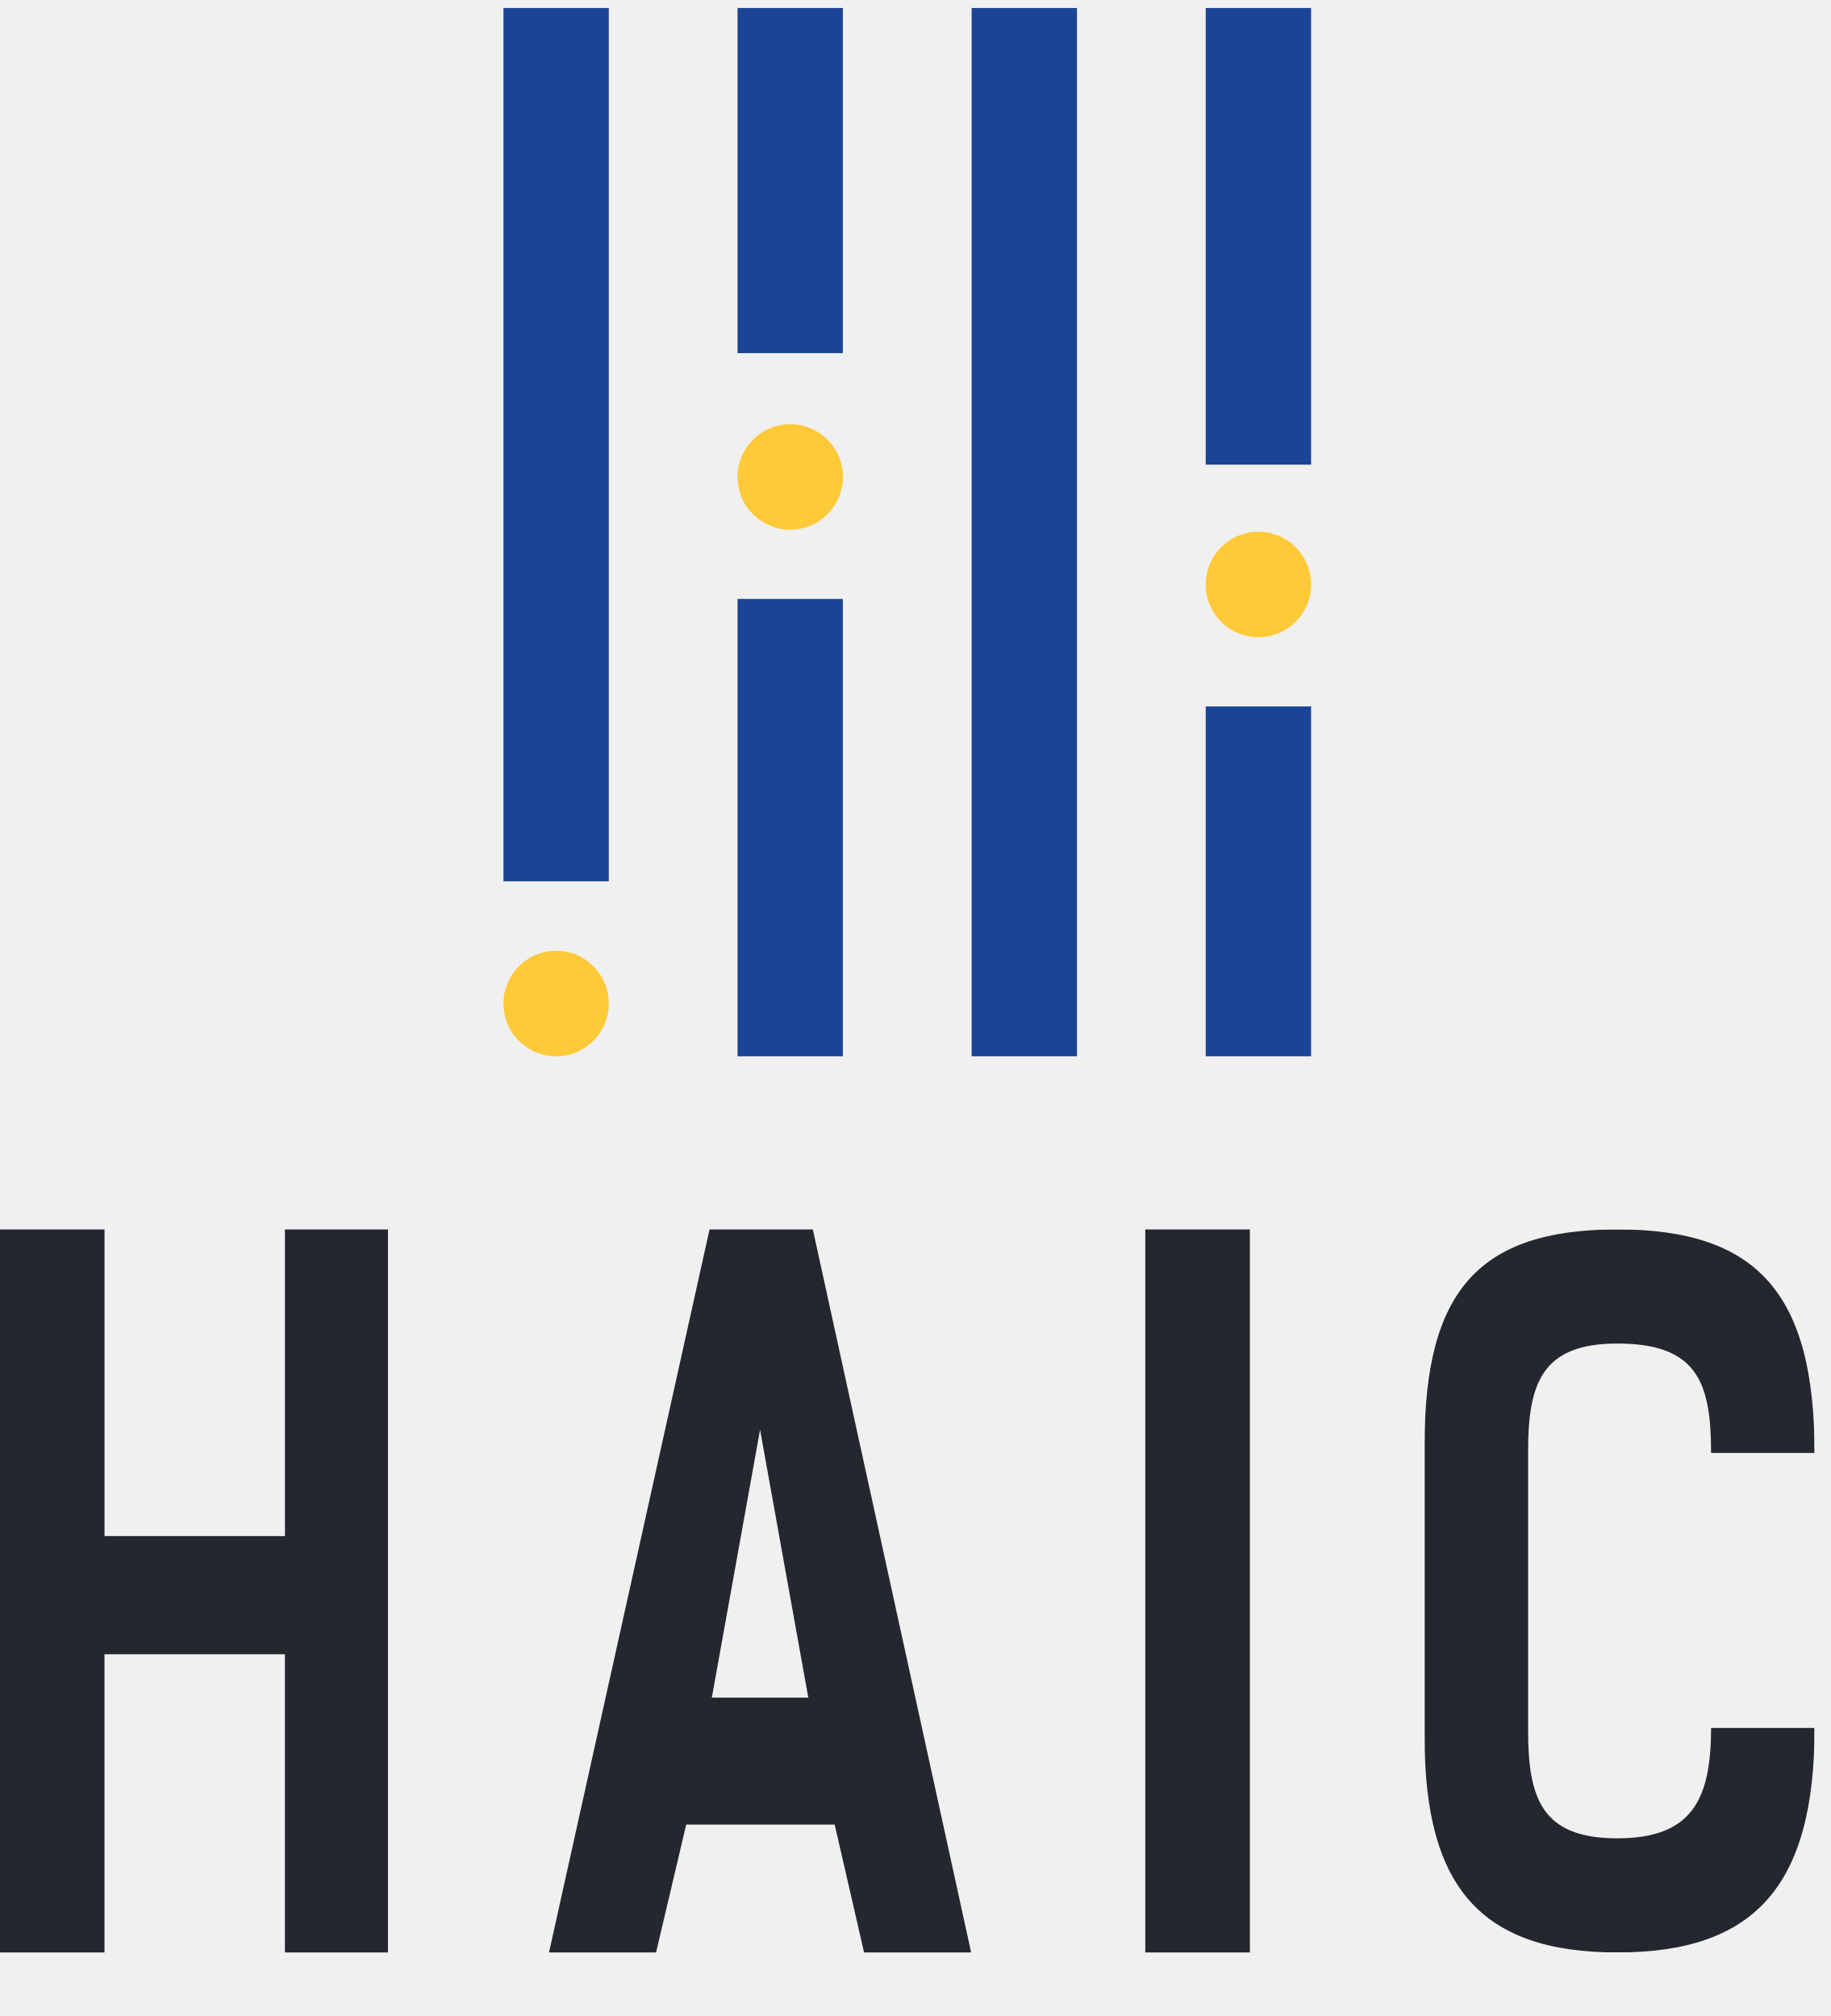
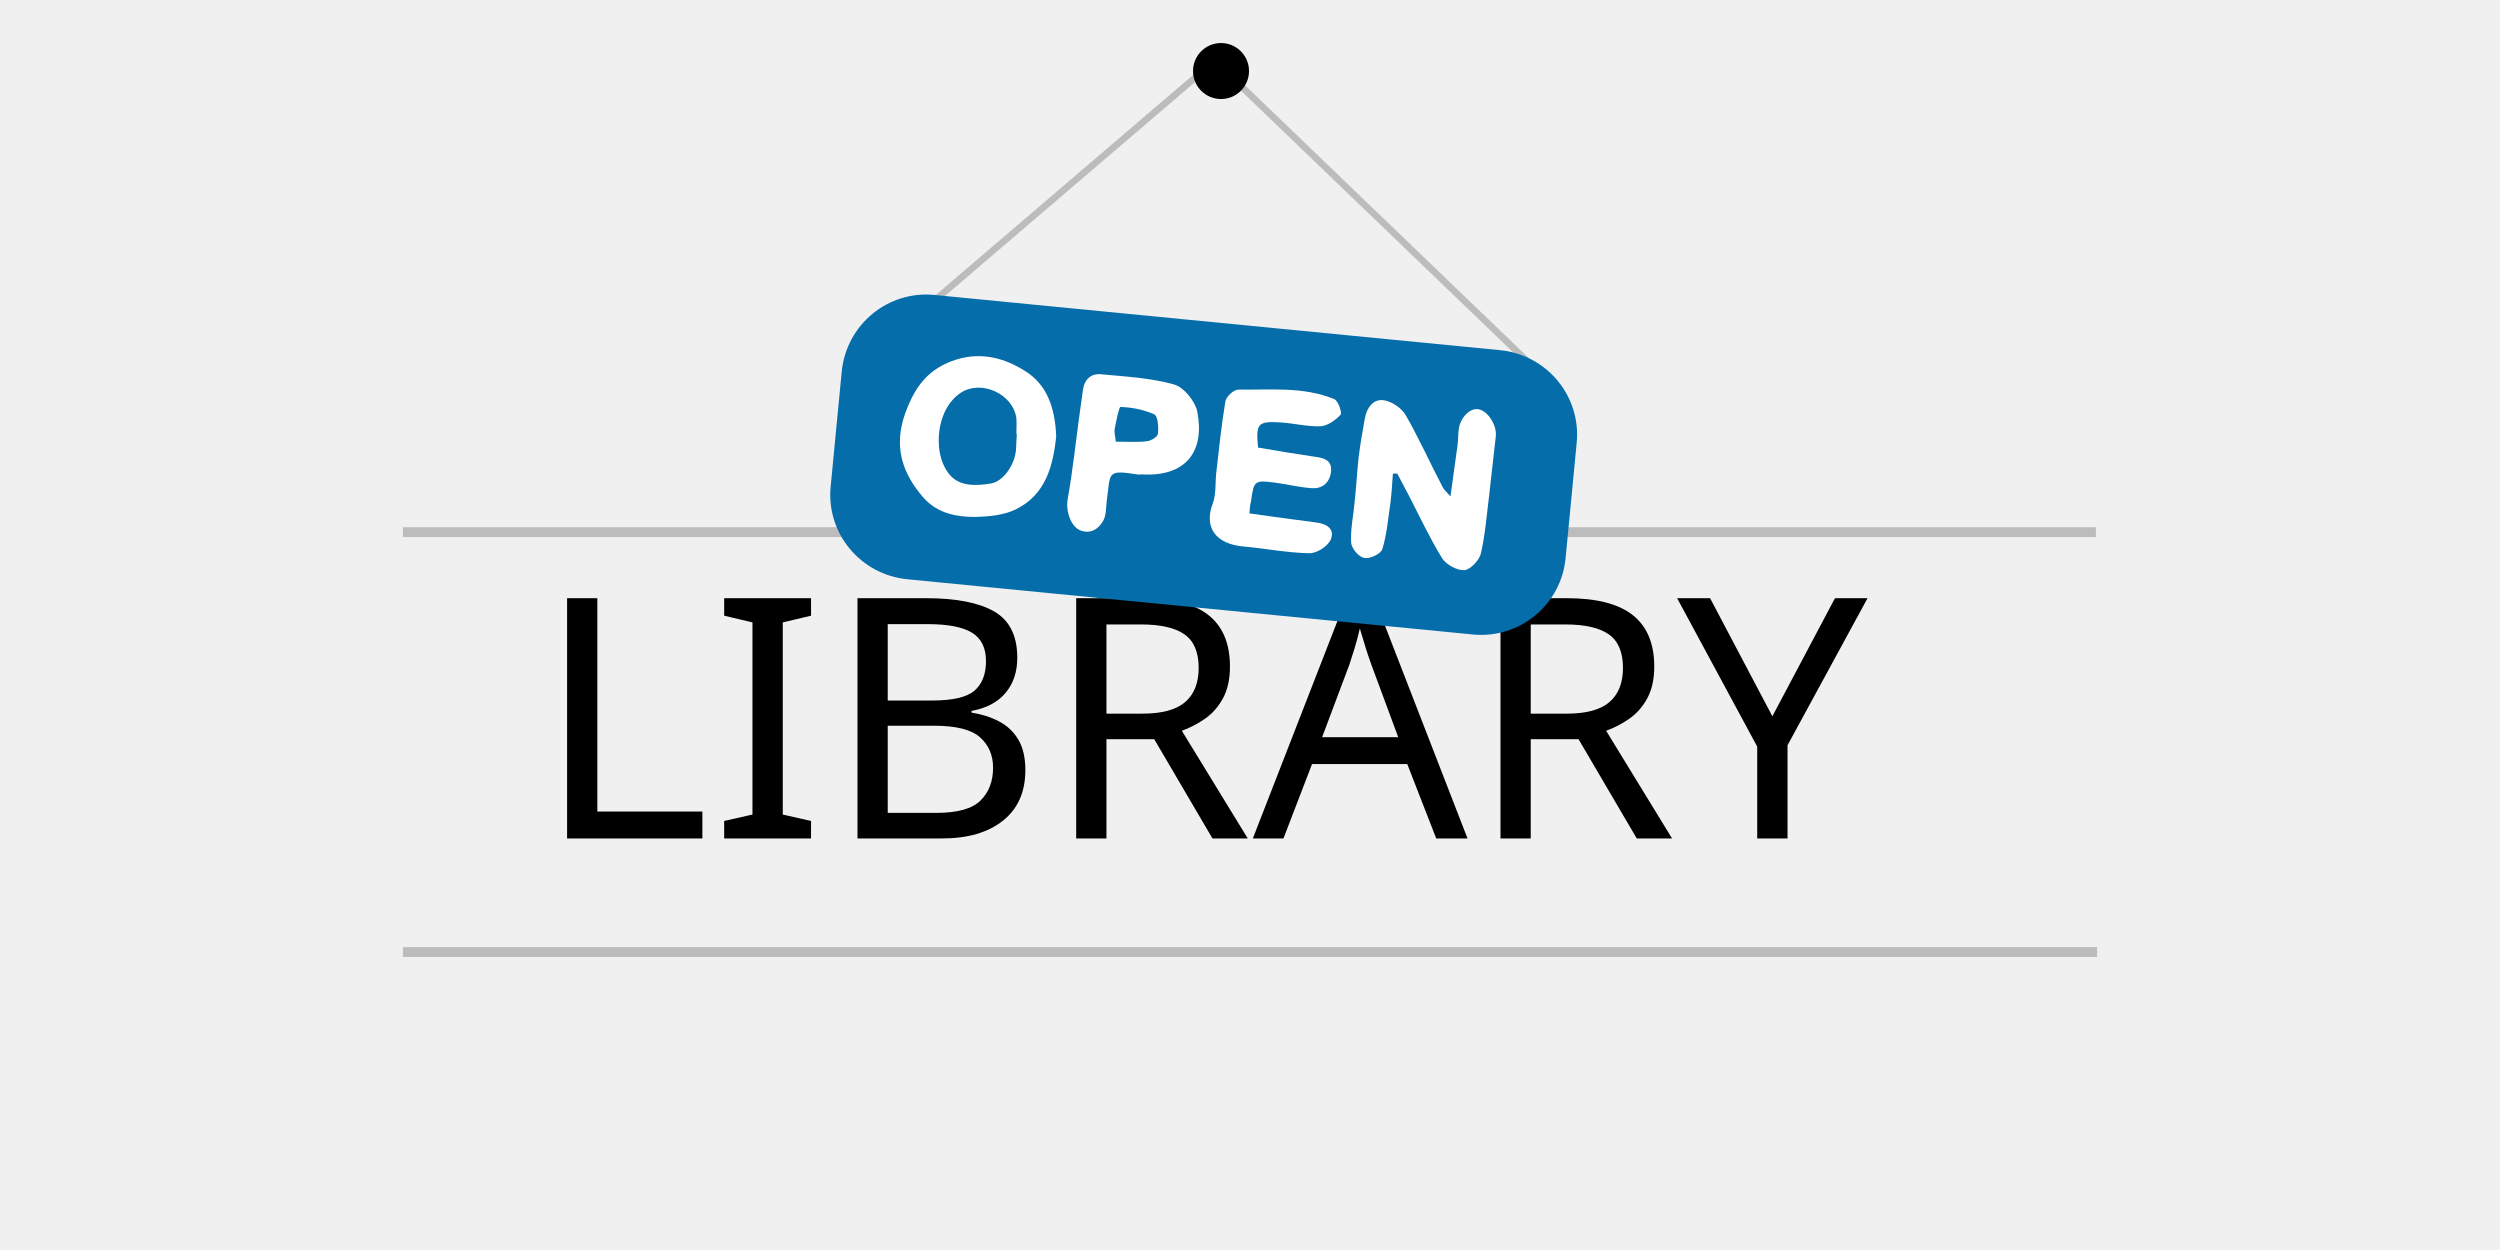
- <svg xmlns="http://www.w3.org/2000/svg" xmlns:xlink="http://www.w3.org/1999/xlink" width="69" height="76" viewBox="0 0 69 76">
-   <defs>
-     <path id="a" d="M14.963 27.34V.085H.267v27.257z" />
-     <path id="c" d="M0 73.496h68.388V.186H0z" />
-   </defs>
-   <g fill="none" fill-rule="evenodd">
-     <path fill="#24272E" d="M10.739 46.347v11.56h-6.8v-11.56H0v27.257h3.938V62.362h6.8v11.242h3.883V46.347zM26.742 46.347l-6.05 27.257h4.034l1.136-4.82h5.596l1.108 4.82h4.035l-5.966-27.257h-3.893zm1.904 7.55l1.818 10.101h-3.636l1.818-10.1zM43.164 73.604h3.943V46.347h-3.943z" />
-     <g transform="translate(0 .107)">
-       <g transform="translate(53.424 46.156)">
-         <mask id="b" fill="#fff">
-           <use xlink:href="#a" />
-         </mask>
-         <path fill="#24272E" d="M14.964 18.878c0 5.96-2.261 8.463-7.433 8.463S.267 24.837.267 19.23V8.194c0-5.748 2.007-8.11 7.264-8.11 5.256 0 7.433 2.398 7.433 8.427h-3.9c0-2.644-.51-4.125-3.533-4.125-2.827 0-3.363 1.481-3.363 4.055v10.543c0 2.574.536 4.055 3.363 4.055 2.826 0 3.533-1.481 3.533-4.16h3.9z" mask="url(#b)" />
-       </g>
-       <mask id="d" fill="#fff">
-         <use xlink:href="#c" />
-       </mask>
-       <path fill="#1B4594" d="M36.62 39.713h3.97V.19h-3.97zM45.443 17.41h3.97V.187h-3.97zM45.443 39.713h3.97V26.525h-3.97z" mask="url(#d)" />
-       <path fill="#FFC937" d="M49.413 21.927a1.987 1.987 0 0 1-1.985 1.988 1.987 1.987 0 0 1-1.986-1.988c0-1.098.89-1.989 1.986-1.989s1.985.89 1.985 1.989" mask="url(#d)" />
-       <path fill="#1B4594" d="M18.975 33.117h3.97V.188h-3.97z" mask="url(#d)" />
-       <path fill="#FFC937" d="M22.945 37.725a1.987 1.987 0 0 1-1.985 1.988 1.987 1.987 0 0 1-1.985-1.988c0-1.098.888-1.989 1.985-1.989 1.096 0 1.985.89 1.985 1.989" mask="url(#d)" />
-       <path fill="#1B4594" d="M27.797 13.206h3.97V.187h-3.97zM27.797 39.714h3.97V22.472h-3.97z" mask="url(#d)" />
-       <path fill="#FFC937" d="M31.768 17.874a1.987 1.987 0 0 1-1.985 1.988 1.987 1.987 0 0 1-1.986-1.988c0-1.098.889-1.989 1.986-1.989 1.096 0 1.985.89 1.985 1.989" mask="url(#d)" />
-     </g>
+ <svg xmlns="http://www.w3.org/2000/svg" version="1.1" id="Layer_1" x="0px" y="0px" viewBox="0 0 120 60" xml:space="preserve" width="120" height="60">
+   <defs id="defs29" />
+   <style type="text/css" id="style2">
+ 	.st0{fill:#BCBCBC;}
+ 	.st1{font-family:'PMingLiU-ExtB';}
+ 	.st2{font-size:85.343px;}
+ 	.st3{fill:#046DAA;}
+ 	.st4{fill:#FFFFFF;}
+ </style>
+   <g id="g849" transform="matrix(0.1892485,0,0,0.1892485,12.09174,123.6583)">
+     <rect style="fill:#bcbcbc" id="rect4" height="2.5" width="429.7" class="st0" y="-413.2" x="38.3" />
+     <rect style="fill:#bcbcbc" id="rect6" height="2.5" width="429.4" class="st0" y="-519.7" x="38.3" />
+     <rect style="fill:#bcbcbc;stroke-width:1" id="rect8" height="1.7" width="114.098" class="st0" transform="rotate(-40.5348)" y="-327.013" x="481.794" />
+     <rect style="fill:#bcbcbc;stroke-width:1" id="rect10" height="1.7" width="114.097" class="st0" transform="rotate(43.86955)" y="-630.028" x="-263.5" />
+     <text y="-440.756" x="71.659" style="font-size:85.343px;font-family:PMingLiU-ExtB" id="text12" class="st1 st2">LIBRARY</text>
+     <path style="fill:#046daa" id="path14" d="m 309.6,-492.5 -143.4,-14 c -11.9,-1.2 -20.6,-11.7 -19.4,-23.6 l 2.8,-29.1 c 1.2,-11.9 11.7,-20.6 23.6,-19.4 l 143.4,14 c 11.9,1.2 20.6,11.7 19.4,23.6 l -2.8,29.1 c -1.1,11.9 -11.7,20.6 -23.6,19.4 z" class="st3" />
+     <path style="fill:#ffffff" id="path16" d="m 304,-527.5 c 0.7,-4.9 1.2,-9 1.8,-13.1 0.2,-1.3 0.1,-2.7 0.3,-4 0.4,-3 3,-5.5 5.1,-5 2.4,0.5 4.6,4.2 4.3,6.8 -0.6,5 -1.1,10.1 -1.7,15.1 -0.6,4.9 -1,9.9 -2.1,14.7 -0.4,1.7 -2.7,4.1 -4.2,4.2 -1.8,0.1 -4.6,-1.4 -5.6,-3 -3.2,-5.2 -5.8,-10.8 -8.6,-16.2 -0.9,-1.8 -1.9,-3.5 -2.8,-5.3 -0.4,0 -0.7,0 -1.1,0 -0.2,2.4 -0.3,4.8 -0.6,7.2 -0.6,4 -0.9,8.1 -2.1,12 -0.4,1.2 -3.2,2.5 -4.6,2.2 -1.4,-0.3 -3.2,-2.4 -3.3,-3.9 -0.2,-3.4 0.6,-6.9 0.9,-10.4 0.4,-3.7 0.6,-7.5 1,-11.2 0.4,-3.3 1,-6.7 1.6,-10 0.5,-2.7 2.2,-4.9 4.8,-4.5 2,0.3 4.5,2 5.5,3.7 3.4,5.9 6.2,12.2 9.4,18.3 0.3,0.7 1,1.2 2,2.4 z" class="st4" />
+     <path style="fill:#ffffff" id="path18" d="m 204,-542.7 c -0.8,7.2 -2.5,14.7 -10.3,18.5 -3.1,1.5 -6.9,1.8 -10.3,1.9 -4.7,0 -9.4,-0.9 -12.9,-4.7 -5.6,-6.3 -7.8,-13.2 -4.8,-21.6 2,-5.5 4.7,-9.9 10.1,-12.5 7,-3.3 13.7,-2.3 20,1.6 5.9,3.5 7.9,9.5 8.2,16.8 z m -10,-0.6 c 0,0 -0.1,0 -0.1,0 0,-1.3 0.1,-2.7 0,-4 -0.8,-6.2 -8.9,-9.9 -14.1,-6.5 -5.8,3.8 -6.7,12.9 -4.5,18 2.1,4.9 5.6,6.1 12.2,5 2.9,-0.5 5.9,-4.4 6.3,-8.5 0.1,-1.4 0.1,-2.7 0.2,-4 z" class="st4" />
+     <path style="fill:#ffffff" id="path20" d="m 253,-523.2 c 5.9,0.8 11.4,1.6 16.9,2.3 2.7,0.3 4.9,1.7 3.7,4.4 -0.8,1.7 -3.6,3.5 -5.5,3.4 -5.5,-0.1 -11,-1.2 -16.5,-1.7 -7.2,-0.6 -10.2,-4.9 -7.9,-10.9 0.9,-2.4 0.6,-5.3 0.9,-7.9 0.7,-6 1.3,-12 2.3,-18 0.2,-1.2 2.1,-3 3.3,-3 8.2,0.1 16.5,-0.8 24.3,2.4 1,0.4 2.1,3.5 1.6,4 -1.3,1.4 -3.3,2.8 -5.1,2.9 -3.5,0.1 -6.9,-0.8 -10.4,-1 -5.5,-0.3 -6,0.4 -5.4,6.4 4.7,0.8 9.4,1.6 14.2,2.3 2.4,0.3 4.6,0.8 4.3,3.8 -0.3,2.7 -2.1,4.4 -4.9,4.2 -3.1,-0.2 -6.2,-1 -9.3,-1.4 -5.2,-0.7 -5.4,-0.5 -6.1,4.8 -0.3,1 -0.3,2.1 -0.4,3 z" class="st4" />
+     <path style="fill:#ffffff" id="path22" d="m 225.6,-533.1 c 0.1,0 -0.5,0.1 -1.1,0 -7.8,-1.2 -6.7,-0.5 -7.7,6.9 -0.2,1.7 -0.1,3.5 -0.9,4.9 -1.2,2.1 -3.2,3.4 -5.8,2.4 -2.4,-1 -3.7,-4.8 -3.2,-7.9 0.7,-3.8 1.2,-7.6 1.7,-11.4 0.7,-5.5 1.4,-11 2.2,-16.5 0.4,-2.5 2,-4 4.5,-3.8 6.2,0.6 12.6,0.9 18.6,2.6 2.5,0.7 5.4,4.3 5.9,7 1.9,9.9 -2.8,16.5 -14.2,15.8 z m -6.5,-8.3 c 2.7,0 5.3,0.2 7.9,-0.1 1,-0.1 2.7,-1.1 2.8,-1.9 0.2,-1.6 0,-4.4 -0.9,-4.9 -2.6,-1.2 -5.7,-1.8 -8.6,-1.9 -0.4,0 -1.1,3.7 -1.5,5.7 -0.1,0.9 0.2,1.7 0.3,3.1 z" class="st4" />
+     <circle id="circle24" r="7.1" cy="-635.4" cx="245.8" />
  </g>
</svg>
